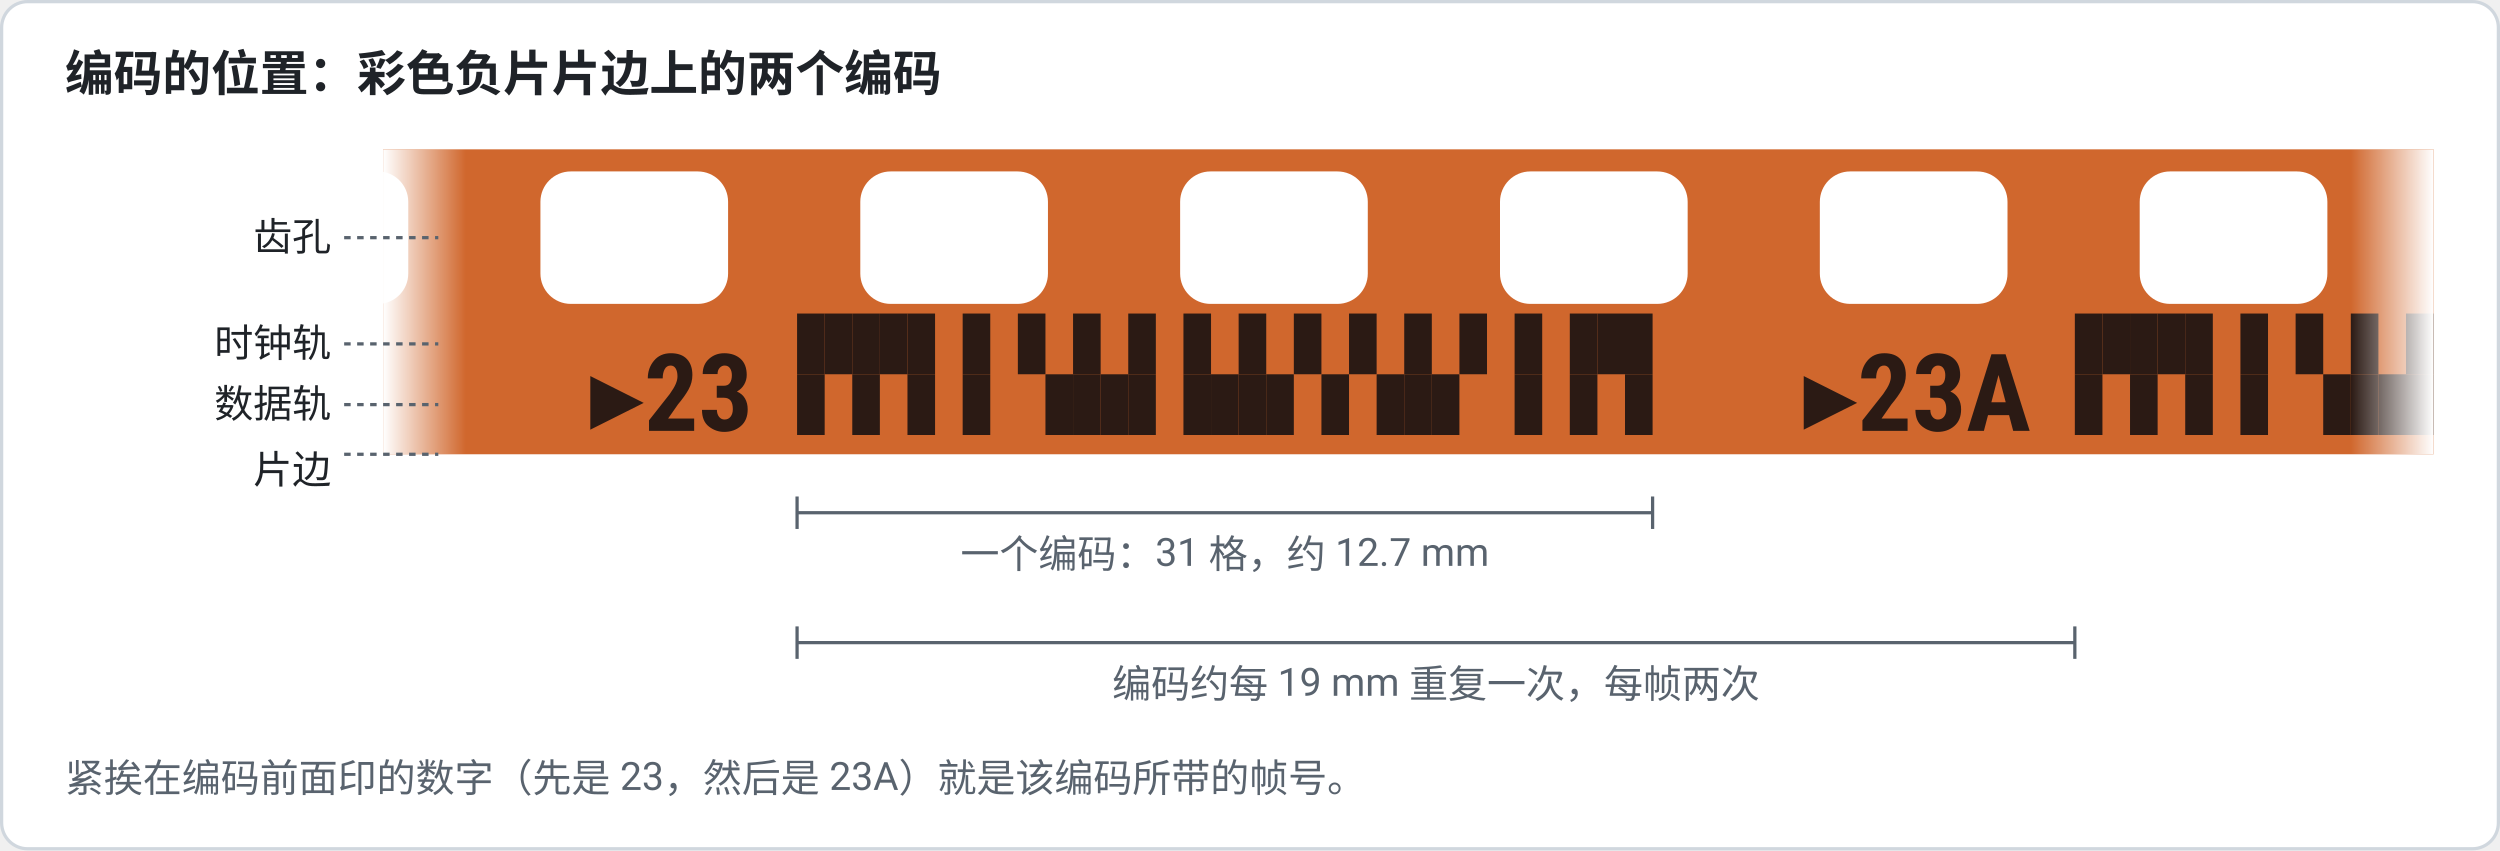
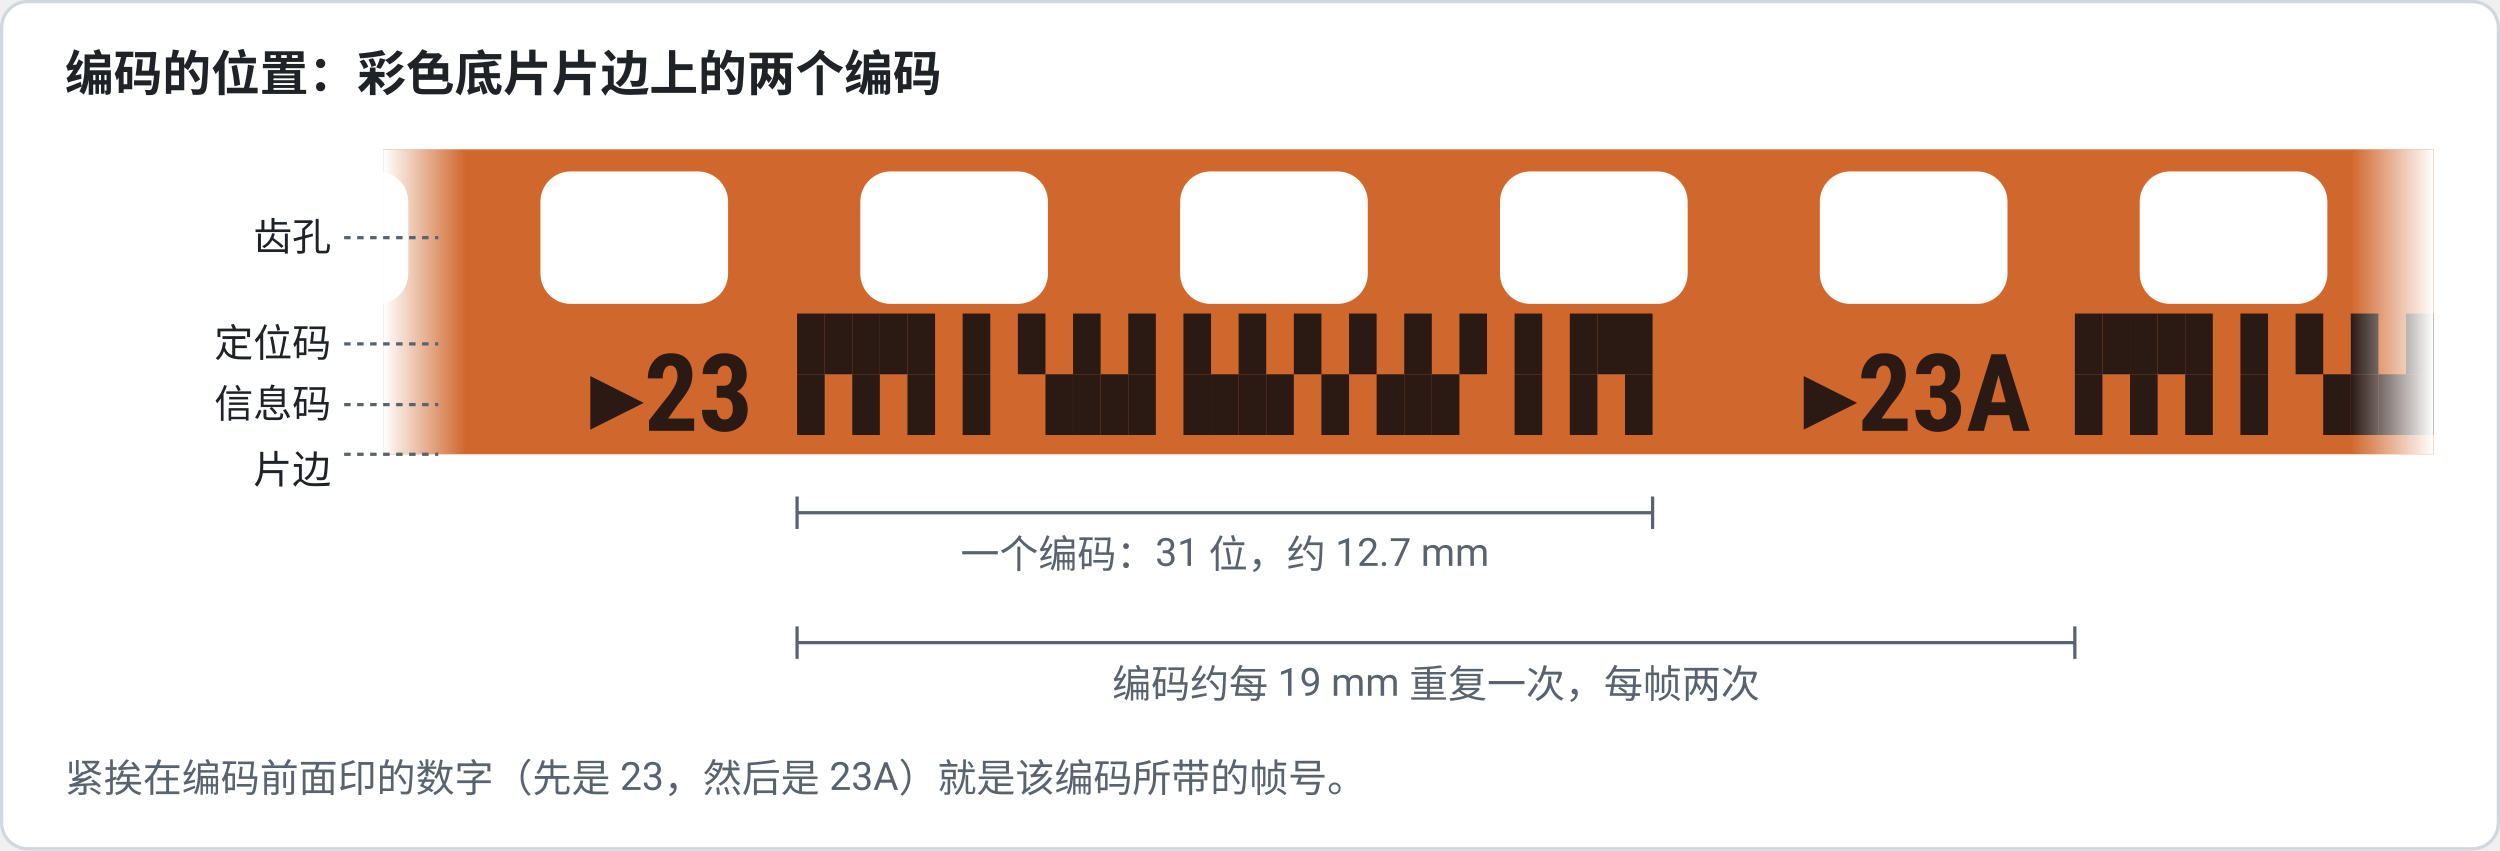
- <svg xmlns="http://www.w3.org/2000/svg" viewBox="0 0 770 261.925" width="770" height="261.925" role="img" aria-label="编码的位置：彩色负片片边上的两个编码">
+ <svg xmlns="http://www.w3.org/2000/svg" viewBox="0 0 770 261.925" width="770" height="261.925" role="img" aria-label="编码的位置：彩色底片片边上的两个编码">
  <g font-family="system-ui, -apple-system, 'Segoe UI', Roboto, 'Noto Sans', 'PingFang SC', 'Hiragino Sans GB', 'Microsoft YaHei', 'Noto Sans CJK SC', sans-serif">
    <rect x="0.5" y="0.5" width="769" height="260.92" rx="8" fill="#ffffff" stroke="#d0d7de" />
-     <text x="20" y="28" font-size="15" font-weight="650" fill="#1f2328" text-anchor="start">编码的位置：彩色负片片边上的两个编码</text>
+     <text x="20" y="28" font-size="15" font-weight="650" fill="#1f2328" text-anchor="start">编码的位置：彩色底片片边上的两个编码</text>
    <clipPath id="film">
      <rect x="118" y="46" width="631.55" height="93.92" />
    </clipPath>
    <g clip-path="url(#film)">
      <rect x="118" y="46" width="631.55" height="93.92" fill="#d0672d" />
      <rect x="-30.58" y="52.8" width="57.8" height="40.8" rx="9.35" fill="#ffffff" />
      <rect x="67.94" y="52.8" width="57.8" height="40.8" rx="9.35" fill="#ffffff" />
      <rect x="166.45" y="52.8" width="57.8" height="40.8" rx="9.35" fill="#ffffff" />
      <rect x="264.97" y="52.8" width="57.8" height="40.8" rx="9.35" fill="#ffffff" />
      <rect x="363.48" y="52.8" width="57.8" height="40.8" rx="9.35" fill="#ffffff" />
      <rect x="462" y="52.8" width="57.8" height="40.8" rx="9.35" fill="#ffffff" />
      <rect x="560.51" y="52.8" width="57.8" height="40.8" rx="9.35" fill="#ffffff" />
      <rect x="659.03" y="52.8" width="57.8" height="40.8" rx="9.35" fill="#ffffff" />
      <rect x="757.54" y="52.8" width="57.8" height="40.8" rx="9.35" fill="#ffffff" />
      <rect x="245.5" y="96.57" width="8.5" height="18.7" fill="#2b1a14" />
      <rect x="245.5" y="115.28" width="8.5" height="18.7" fill="#2b1a14" />
      <rect x="254" y="96.57" width="8.5" height="18.7" fill="#2b1a14" />
      <rect x="262.5" y="96.57" width="8.5" height="18.7" fill="#2b1a14" />
      <rect x="262.5" y="115.28" width="8.5" height="18.7" fill="#2b1a14" />
      <rect x="271" y="96.57" width="8.5" height="18.7" fill="#2b1a14" />
      <rect x="279.5" y="96.57" width="8.5" height="18.7" fill="#2b1a14" />
      <rect x="279.5" y="115.28" width="8.5" height="18.7" fill="#2b1a14" />
      <rect x="296.5" y="96.57" width="8.5" height="18.7" fill="#2b1a14" />
      <rect x="296.5" y="115.28" width="8.5" height="18.7" fill="#2b1a14" />
      <rect x="313.5" y="96.57" width="8.5" height="18.7" fill="#2b1a14" />
      <rect x="322" y="115.28" width="8.5" height="18.7" fill="#2b1a14" />
      <rect x="330.5" y="96.57" width="8.5" height="18.7" fill="#2b1a14" />
      <rect x="330.5" y="115.28" width="8.5" height="18.7" fill="#2b1a14" />
      <rect x="339" y="115.28" width="8.5" height="18.7" fill="#2b1a14" />
      <rect x="347.5" y="96.57" width="8.5" height="18.7" fill="#2b1a14" />
      <rect x="347.5" y="115.28" width="8.5" height="18.7" fill="#2b1a14" />
      <rect x="364.5" y="96.57" width="8.5" height="18.7" fill="#2b1a14" />
      <rect x="364.5" y="115.28" width="8.5" height="18.7" fill="#2b1a14" />
      <rect x="373" y="115.28" width="8.5" height="18.7" fill="#2b1a14" />
      <rect x="381.5" y="96.57" width="8.5" height="18.7" fill="#2b1a14" />
      <rect x="381.5" y="115.28" width="8.5" height="18.7" fill="#2b1a14" />
      <rect x="390" y="115.28" width="8.5" height="18.7" fill="#2b1a14" />
      <rect x="398.5" y="96.57" width="8.5" height="18.7" fill="#2b1a14" />
      <rect x="407" y="115.28" width="8.5" height="18.7" fill="#2b1a14" />
      <rect x="415.5" y="96.57" width="8.5" height="18.7" fill="#2b1a14" />
      <rect x="424" y="115.28" width="8.5" height="18.7" fill="#2b1a14" />
      <rect x="432.5" y="96.57" width="8.5" height="18.7" fill="#2b1a14" />
      <rect x="432.5" y="115.28" width="8.5" height="18.7" fill="#2b1a14" />
      <rect x="441" y="115.28" width="8.5" height="18.7" fill="#2b1a14" />
      <rect x="449.5" y="96.57" width="8.5" height="18.7" fill="#2b1a14" />
      <rect x="466.5" y="96.57" width="8.5" height="18.7" fill="#2b1a14" />
      <rect x="466.5" y="115.28" width="8.5" height="18.7" fill="#2b1a14" />
      <rect x="483.5" y="96.57" width="8.5" height="18.7" fill="#2b1a14" />
      <rect x="483.5" y="115.28" width="8.5" height="18.7" fill="#2b1a14" />
      <rect x="492" y="96.57" width="8.5" height="18.7" fill="#2b1a14" />
      <rect x="500.5" y="96.57" width="8.5" height="18.7" fill="#2b1a14" />
      <rect x="500.5" y="115.28" width="8.5" height="18.7" fill="#2b1a14" />
      <text x="231.9" y="132.7" font-size="33.15" font-weight="700" fill="#2b1a14" text-anchor="end" font-family="'DIN Alternate', 'Bahnschrift', 'Roboto Condensed', 'Arial Narrow', 'Helvetica Neue', Arial, sans-serif">▸23</text>
      <rect x="639.05" y="96.57" width="8.5" height="18.7" fill="#2b1a14" />
      <rect x="639.05" y="115.28" width="8.5" height="18.7" fill="#2b1a14" />
      <rect x="647.55" y="96.57" width="8.5" height="18.7" fill="#2b1a14" />
      <rect x="656.05" y="96.57" width="8.5" height="18.7" fill="#2b1a14" />
      <rect x="656.05" y="115.28" width="8.5" height="18.7" fill="#2b1a14" />
      <rect x="664.55" y="96.57" width="8.5" height="18.7" fill="#2b1a14" />
      <rect x="673.05" y="96.57" width="8.5" height="18.7" fill="#2b1a14" />
      <rect x="673.05" y="115.28" width="8.5" height="18.7" fill="#2b1a14" />
      <rect x="690.05" y="96.57" width="8.5" height="18.7" fill="#2b1a14" />
      <rect x="690.05" y="115.28" width="8.5" height="18.7" fill="#2b1a14" />
      <rect x="707.05" y="96.57" width="8.5" height="18.7" fill="#2b1a14" />
      <rect x="715.55" y="115.28" width="8.5" height="18.7" fill="#2b1a14" />
      <rect x="724.05" y="96.57" width="8.5" height="18.7" fill="#2b1a14" />
      <rect x="724.05" y="115.28" width="8.5" height="18.7" fill="#2b1a14" />
      <rect x="732.55" y="115.28" width="8.5" height="18.7" fill="#2b1a14" />
      <rect x="741.05" y="96.57" width="8.5" height="18.7" fill="#2b1a14" />
      <rect x="741.05" y="115.28" width="8.5" height="18.7" fill="#2b1a14" />
      <rect x="758.05" y="96.57" width="8.5" height="18.7" fill="#2b1a14" />
      <rect x="758.05" y="115.28" width="8.5" height="18.7" fill="#2b1a14" />
      <rect x="766.55" y="115.28" width="8.5" height="18.7" fill="#2b1a14" />
      <rect x="775.05" y="96.57" width="8.5" height="18.7" fill="#2b1a14" />
      <rect x="775.05" y="115.28" width="8.5" height="18.7" fill="#2b1a14" />
      <rect x="783.55" y="115.28" width="8.5" height="18.7" fill="#2b1a14" />
      <rect x="792.05" y="96.57" width="8.5" height="18.7" fill="#2b1a14" />
      <rect x="800.55" y="115.28" width="8.5" height="18.7" fill="#2b1a14" />
      <rect x="809.05" y="96.57" width="8.5" height="18.7" fill="#2b1a14" />
      <rect x="817.55" y="115.28" width="8.5" height="18.7" fill="#2b1a14" />
      <rect x="826.05" y="96.57" width="8.5" height="18.7" fill="#2b1a14" />
      <rect x="826.05" y="115.28" width="8.5" height="18.7" fill="#2b1a14" />
      <rect x="834.55" y="115.28" width="8.5" height="18.7" fill="#2b1a14" />
      <rect x="843.05" y="96.57" width="8.5" height="18.7" fill="#2b1a14" />
      <rect x="843.05" y="115.28" width="8.5" height="18.7" fill="#2b1a14" />
      <rect x="860.05" y="96.57" width="8.5" height="18.7" fill="#2b1a14" />
      <rect x="877.05" y="96.57" width="8.5" height="18.7" fill="#2b1a14" />
      <rect x="877.05" y="115.28" width="8.5" height="18.7" fill="#2b1a14" />
      <rect x="885.55" y="96.57" width="8.5" height="18.7" fill="#2b1a14" />
      <rect x="894.05" y="96.57" width="8.5" height="18.7" fill="#2b1a14" />
      <rect x="894.05" y="115.28" width="8.5" height="18.7" fill="#2b1a14" />
      <text x="625.45" y="132.7" font-size="33.15" font-weight="700" fill="#2b1a14" text-anchor="end" font-family="'DIN Alternate', 'Bahnschrift', 'Roboto Condensed', 'Arial Narrow', 'Helvetica Neue', Arial, sans-serif">▸23A</text>
    </g>
    <defs>
      <linearGradient id="fadeL">
        <stop offset="0" stop-color="#ffffff" />
        <stop offset="1" stop-color="#ffffff" stop-opacity="0" />
      </linearGradient>
      <linearGradient id="fadeR">
        <stop offset="0" stop-color="#ffffff" stop-opacity="0" />
        <stop offset="1" stop-color="#ffffff" />
      </linearGradient>
    </defs>
    <rect x="118" y="46" width="25.5" height="93.92" fill="url(#fadeL)" />
    <rect x="724.05" y="46" width="25.5" height="93.92" fill="url(#fadeR)" />
    <text x="102" y="77.2" font-size="12" font-weight="400" fill="#1f2328" text-anchor="end">齿孔</text>
    <line x1="106" y1="73.2" x2="135" y2="73.2" stroke="#59636e" stroke-width="1" stroke-dasharray="2 2" />
-     <text x="102" y="109.92" font-size="12" font-weight="400" fill="#1f2328" text-anchor="end">时钟轨</text>
+     <text x="102" y="109.92" font-size="12" font-weight="400" fill="#1f2328" text-anchor="end">定位码</text>
    <line x1="106" y1="105.92" x2="135" y2="105.92" stroke="#59636e" stroke-width="1" stroke-dasharray="2 2" />
-     <text x="102" y="128.63" font-size="12" font-weight="400" fill="#1f2328" text-anchor="end">数据轨</text>
+     <text x="102" y="128.63" font-size="12" font-weight="400" fill="#1f2328" text-anchor="end">信息码</text>
    <line x1="106" y1="124.62" x2="135" y2="124.62" stroke="#59636e" stroke-width="1" stroke-dasharray="2 2" />
    <text x="102" y="148.92" font-size="12" font-weight="400" fill="#1f2328" text-anchor="end">片边</text>
    <line x1="106" y1="139.92" x2="135" y2="139.92" stroke="#59636e" stroke-width="1" stroke-dasharray="2 2" />
    <line x1="245.5" y1="157.92" x2="509" y2="157.92" stroke="#59636e" stroke-width="1" />
    <line x1="245.5" y1="152.92" x2="245.5" y2="162.92" stroke="#59636e" stroke-width="1" />
    <line x1="509" y1="152.92" x2="509" y2="162.92" stroke="#59636e" stroke-width="1" />
-     <text x="377.25" y="174.93" font-size="12" font-weight="400" fill="#59636e" text-anchor="middle">一个编码：31 格，约 12.7 mm</text>
+     <text x="377.25" y="174.93" font-size="12" font-weight="400" fill="#59636e" text-anchor="middle">一个编码：31 位，约 12.7 mm</text>
    <line x1="245.5" y1="197.93" x2="639.05" y2="197.93" stroke="#59636e" stroke-width="1" />
    <line x1="245.5" y1="192.93" x2="245.5" y2="202.93" stroke="#59636e" stroke-width="1" />
    <line x1="639.05" y1="192.93" x2="639.05" y2="202.93" stroke="#59636e" stroke-width="1" />
    <text x="442.28" y="214.93" font-size="12" font-weight="400" fill="#59636e" text-anchor="middle">编码约每 19 mm 重复一次，每帧两次</text>
    <text x="20" y="243.93" font-size="12" font-weight="400" fill="#59636e" text-anchor="start">紧挨在编码前面印的数字（先是 23，然后是 23A）就是该编码所带的帧号。</text>
  </g>
</svg>
